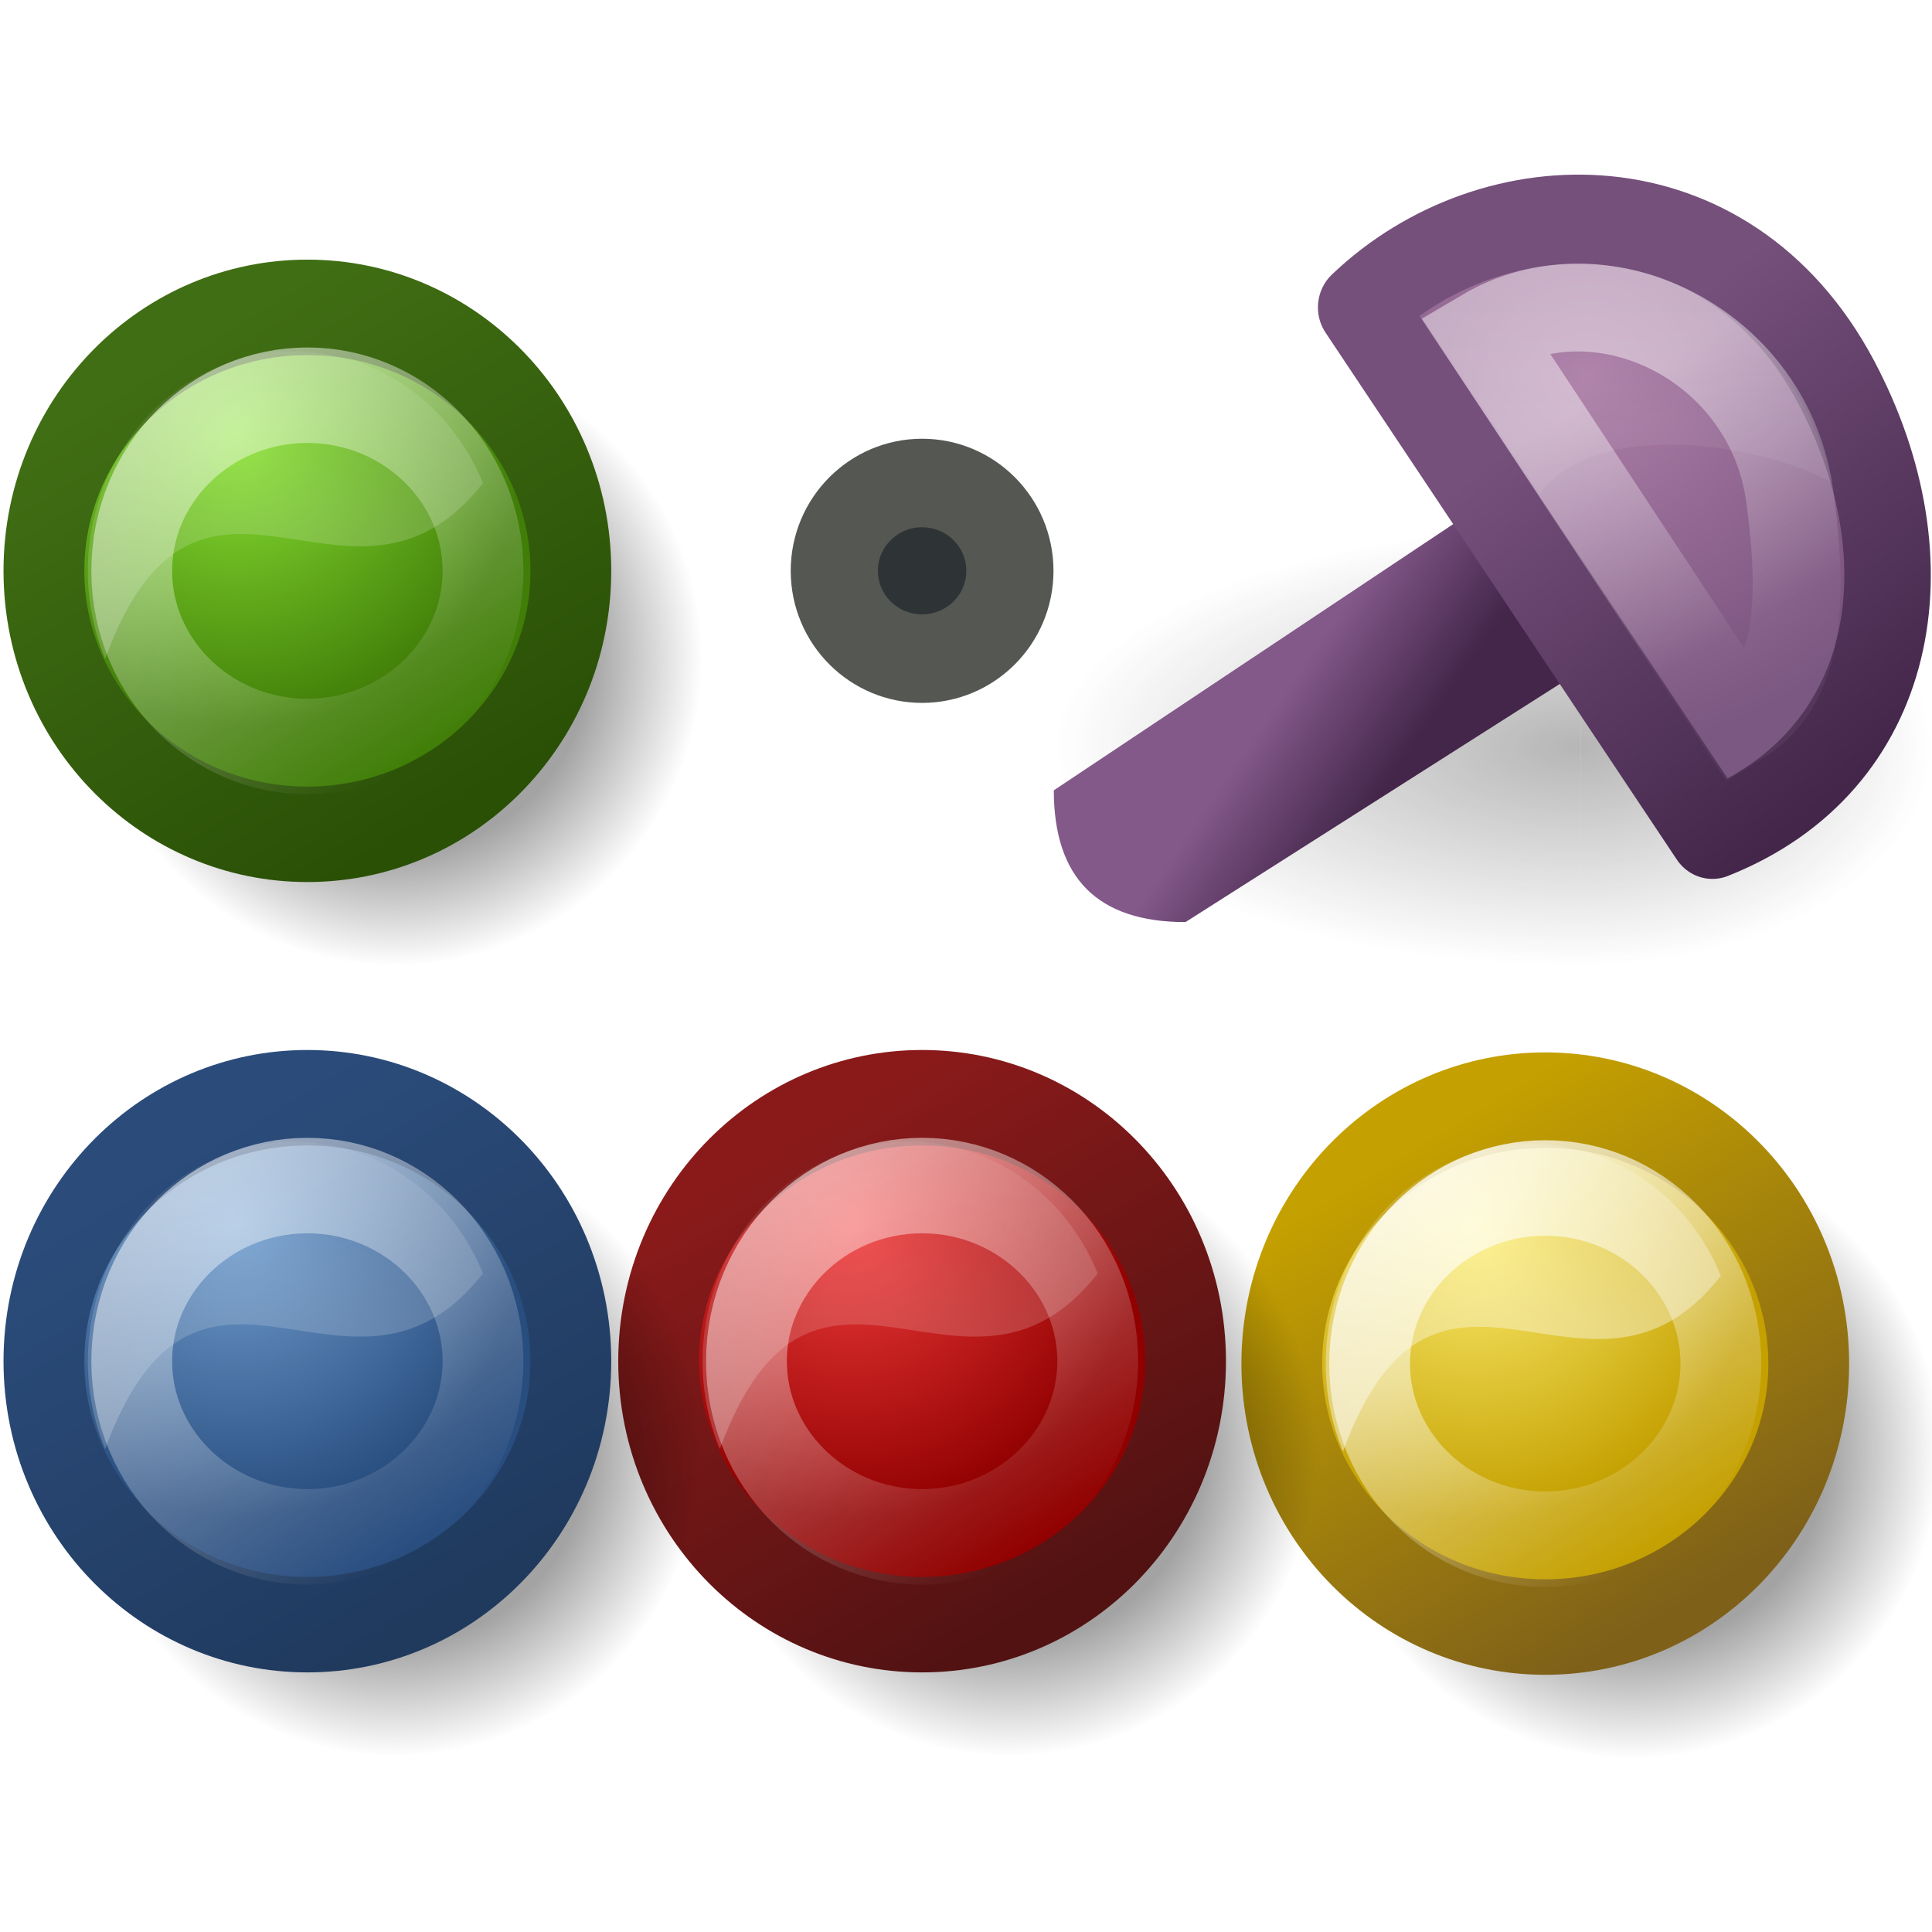
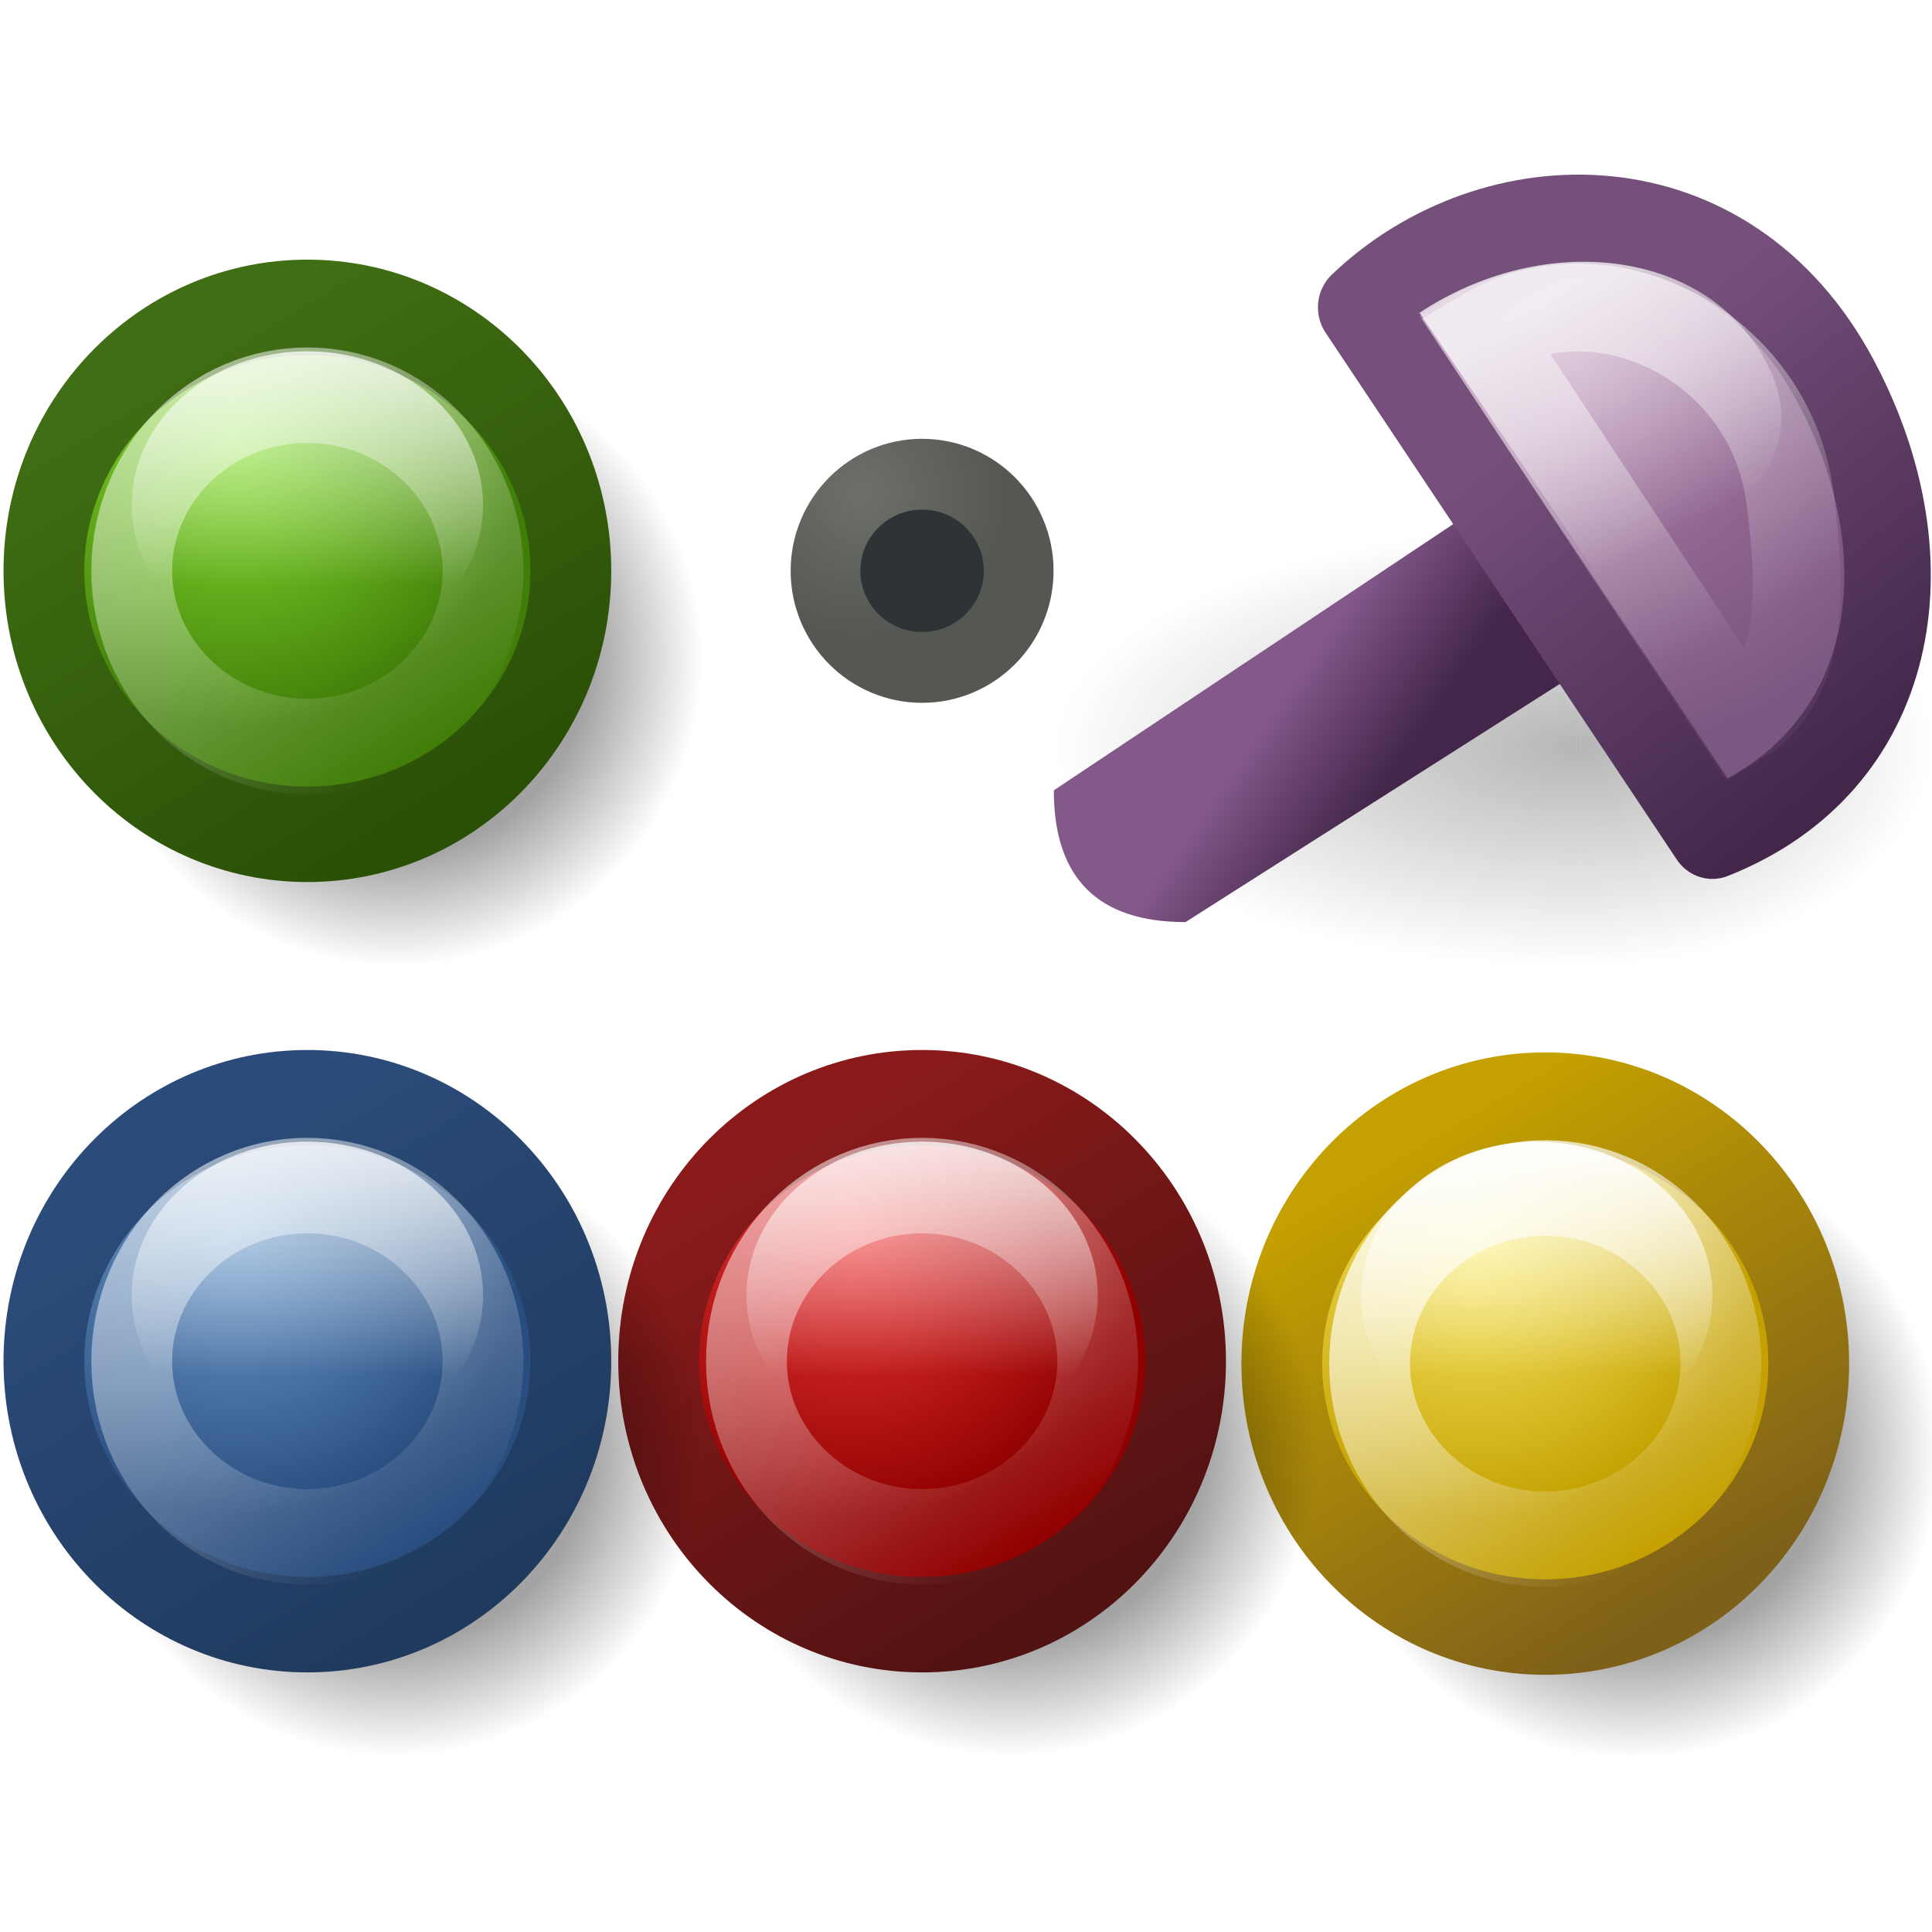
<svg xmlns="http://www.w3.org/2000/svg" xmlns:xlink="http://www.w3.org/1999/xlink" width="22" height="22" id="svg2" version="1.0">
  <defs id="defs4">
+     <linearGradient id="linearGradient6508">
+       <stop style="stop-color:#6d6f69;stop-opacity:1" offset="0" id="stop6510" />
+       <stop style="stop-color:#555753;stop-opacity:1" offset="1" id="stop6512" />
+     </linearGradient>
+     <radialGradient xlink:href="#linearGradient6508" id="radialGradient6996" gradientUnits="userSpaceOnUse" gradientTransform="matrix(1,0,0,0.9897171,0,0.1336774)" cx="28.199" cy="11.358" fx="28.199" fy="11.358" r="3.039" />
+     <linearGradient xlink:href="#linearGradient4154" id="linearGradient6506" gradientUnits="userSpaceOnUse" x1="16.5" y1="8.075" x2="16.5" y2="10.542" gradientTransform="matrix(0.7979259,-0.4236308,0.6581184,1.048215,-1.874883,2.474706)" />
+     <linearGradient xlink:href="#linearGradient4154" id="linearGradient6466" gradientUnits="userSpaceOnUse" x1="16.5" y1="7.5" x2="16.5" y2="10.542" />
    <linearGradient id="linearGradient3298">
      <stop style="stop-color:#83598a;stop-opacity:1" offset="0" id="stop3300" />
      <stop id="stop3304" offset="0.5" style="stop-color:#633f6a;stop-opacity:1;" />
      <stop style="stop-color:#43264a;stop-opacity:1" offset="1" id="stop3302" />
    </linearGradient>
    <linearGradient id="linearGradient3365">
      <stop style="stop-color:#000000;stop-opacity:1;" offset="0" id="stop3367" />
      <stop style="stop-color:#000000;stop-opacity:0;" offset="1" id="stop3369" />
    </linearGradient>
    <linearGradient id="linearGradient3283">
      <stop style="stop-color:#000000;stop-opacity:1;" offset="0" id="stop3285" />
      <stop id="stop3291" offset="0.63" style="stop-color:#000000;stop-opacity:1;" />
      <stop style="stop-color:#000000;stop-opacity:0;" offset="1" id="stop3287" />
    </linearGradient>
    <linearGradient id="linearGradient3276">
      <stop style="stop-color:#8ae234;stop-opacity:1" offset="0" id="stop3278" />
      <stop style="stop-color:#417e08;stop-opacity:1" offset="1" id="stop3280" />
    </linearGradient>
    <linearGradient id="linearGradient3270">
      <stop id="stop3272" offset="0" style="stop-color:#729fcf;stop-opacity:1;" />
      <stop id="stop3274" offset="1" style="stop-color:#284d7f;stop-opacity:1" />
    </linearGradient>
    <linearGradient id="linearGradient4508">
      <stop id="stop4510" offset="0" style="stop-color:#ffffff;stop-opacity:1;" />
      <stop id="stop4512" offset="1" style="stop-color:#ffffff;stop-opacity:0.102" />
    </linearGradient>
    <linearGradient id="linearGradient4400">
      <stop id="stop4402" offset="0" style="stop-color:#406e14;stop-opacity:1" />
      <stop id="stop4404" offset="1" style="stop-color:#2a5006;stop-opacity:1" />
    </linearGradient>
    <linearGradient id="linearGradient4372">
      <stop id="stop4374" offset="0" style="stop-color:#8a1a1a;stop-opacity:1" />
      <stop id="stop4376" offset="1" style="stop-color:#521212;stop-opacity:1" />
    </linearGradient>
    <linearGradient id="linearGradient4366">
      <stop id="stop4368" offset="0" style="stop-color:#f13c3c;stop-opacity:1" />
      <stop id="stop4370" offset="1" style="stop-color:#910000;stop-opacity:1" />
    </linearGradient>
    <linearGradient id="linearGradient4300">
      <stop id="stop4302" offset="0" style="stop-color:#c4a000;stop-opacity:1" />
      <stop id="stop4304" offset="1" style="stop-color:#7e6019;stop-opacity:1" />
    </linearGradient>
    <linearGradient id="linearGradient4294">
      <stop id="stop4296" offset="0" style="stop-color:#fdee71;stop-opacity:1" />
      <stop id="stop4298" offset="1" style="stop-color:#c4a000;stop-opacity:1" />
    </linearGradient>
    <linearGradient id="linearGradient4244">
      <stop id="stop4246" offset="0" style="stop-color:#75507b;stop-opacity:1" />
      <stop id="stop4248" offset="1" style="stop-color:#43264a;stop-opacity:1" />
    </linearGradient>
    <linearGradient id="linearGradient4238">
      <stop id="stop4240" offset="0" style="stop-color:#ad7fa8;stop-opacity:1" />
      <stop id="stop4242" offset="1" style="stop-color:#75507b;stop-opacity:1" />
    </linearGradient>
    <linearGradient id="linearGradient4186">
      <stop style="stop-color:#2b4c7b;stop-opacity:1;" offset="0" id="stop4188" />
      <stop style="stop-color:#203a5e;stop-opacity:1" offset="1" id="stop4190" />
    </linearGradient>
    <linearGradient id="linearGradient4154">
      <stop style="stop-color:#ffffff;stop-opacity:1;" offset="0" id="stop4156" />
      <stop style="stop-color:#ffffff;stop-opacity:0;" offset="1" id="stop4158" />
    </linearGradient>
    <radialGradient xlink:href="#linearGradient4238" id="radialGradient4444" cx="12.1" cy="28.613" fx="12.1" fy="28.613" r="7.038" gradientTransform="matrix(-0.4287714,-0.71427,0.7820557,-0.4160462,19.4434,53.43982)" gradientUnits="userSpaceOnUse" />
    <linearGradient xlink:href="#linearGradient4244" id="linearGradient4491" x1="12.165" y1="29.502" x2="3.62" y2="31.304" gradientUnits="userSpaceOnUse" gradientTransform="matrix(-0.4411825,-0.7076991,0.9030869,-0.4828794,16.02115,55.33227)" />
    <linearGradient xlink:href="#linearGradient4508" id="linearGradient4506" gradientUnits="userSpaceOnUse" x1="12.539" y1="28.092" x2="5.527" y2="28.016" gradientTransform="matrix(-0.2219441,-0.3836457,0.4543126,-0.2617704,7.867782,16.89547)" />
    <radialGradient xlink:href="#linearGradient3365" id="radialGradient3381" gradientUnits="userSpaceOnUse" gradientTransform="matrix(1,0,0,0.8461538,0,4.076923)" cx="9.5" cy="26.5" fx="9.5" fy="26.5" r="6.5" />
    <radialGradient xlink:href="#linearGradient3365" id="radialGradient3383" gradientUnits="userSpaceOnUse" gradientTransform="matrix(1,0,0,0.8461538,0,4.076923)" cx="9.5" cy="26.5" fx="9.5" fy="26.5" r="6.5" />
-     <linearGradient xlink:href="#linearGradient4154" id="linearGradient3395" x1="42.385" y1="9.711" x2="42.385" y2="7.404" gradientUnits="userSpaceOnUse" gradientTransform="matrix(0.7035656,0,0,0.6604352,-11.23939,-1.576623)" />
    <radialGradient xlink:href="#linearGradient4294" id="radialGradient4307" gradientUnits="userSpaceOnUse" gradientTransform="matrix(1,0,0,0.8591135,0,3.733492)" cx="7.749" cy="23.203" fx="7.749" fy="23.203" r="7.098" />
    <linearGradient xlink:href="#linearGradient4300" id="linearGradient4309" gradientUnits="userSpaceOnUse" x1="6.826" y1="21.663" x2="12.088" y2="31.969" />
    <linearGradient xlink:href="#linearGradient4154" id="linearGradient4311" gradientUnits="userSpaceOnUse" x1="3.976" y1="19.208" x2="11.577" y2="33.427" />
-     <linearGradient xlink:href="#linearGradient4154" id="linearGradient4313" gradientUnits="userSpaceOnUse" gradientTransform="matrix(0.5516828,-0.2563614,0.284558,0.694181,-5.535289,8.539964)" x1="9.311" y1="26.966" x2="11.225" y2="18.627" />
    <radialGradient xlink:href="#linearGradient3283" id="radialGradient4377" gradientUnits="userSpaceOnUse" gradientTransform="matrix(1,0,0,0.8461538,0,4.076923)" cx="9.5" cy="26.5" fx="9.5" fy="26.5" r="6.5" />
    <linearGradient xlink:href="#linearGradient3298" id="linearGradient4416" gradientUnits="userSpaceOnUse" gradientTransform="matrix(0.9823676,0,0,0.9939791,0.8307129,0.478066)" x1="48.453" y1="-9.833" x2="50.439" y2="-10.751" />
    <radialGradient xlink:href="#linearGradient3283" id="radialGradient4428" gradientUnits="userSpaceOnUse" gradientTransform="matrix(1,0,0,0.8461538,0,4.076923)" cx="9.5" cy="26.5" fx="9.5" fy="26.5" r="6.5" />
    <radialGradient xlink:href="#linearGradient4366" id="radialGradient4430" gradientUnits="userSpaceOnUse" gradientTransform="matrix(1,0,0,0.8591135,0,3.733492)" cx="7.749" cy="23.203" fx="7.749" fy="23.203" r="7.098" />
    <linearGradient xlink:href="#linearGradient4372" id="linearGradient4432" gradientUnits="userSpaceOnUse" x1="6.826" y1="21.663" x2="12.088" y2="31.969" />
    <linearGradient xlink:href="#linearGradient4154" id="linearGradient4434" gradientUnits="userSpaceOnUse" x1="3.976" y1="19.208" x2="11.577" y2="33.427" />
-     <linearGradient xlink:href="#linearGradient4154" id="linearGradient4436" gradientUnits="userSpaceOnUse" gradientTransform="matrix(0.5516828,-0.2563614,0.284558,0.694181,-5.535289,8.539964)" x1="9.311" y1="26.966" x2="11.225" y2="18.627" />
    <radialGradient xlink:href="#linearGradient3283" id="radialGradient4590" gradientUnits="userSpaceOnUse" gradientTransform="matrix(1,0,0,0.8461538,0,4.076923)" cx="9.5" cy="26.5" fx="9.5" fy="26.5" r="6.5" />
    <radialGradient xlink:href="#linearGradient3270" id="radialGradient4592" gradientUnits="userSpaceOnUse" gradientTransform="matrix(1,0,0,0.8591135,0,3.733492)" cx="7.749" cy="23.203" fx="7.749" fy="23.203" r="7.098" />
    <linearGradient xlink:href="#linearGradient4186" id="linearGradient4594" gradientUnits="userSpaceOnUse" x1="6.826" y1="21.663" x2="12.088" y2="31.969" />
    <linearGradient xlink:href="#linearGradient4154" id="linearGradient4596" gradientUnits="userSpaceOnUse" x1="3.976" y1="19.208" x2="11.577" y2="33.427" />
-     <linearGradient xlink:href="#linearGradient4154" id="linearGradient4598" gradientUnits="userSpaceOnUse" gradientTransform="matrix(0.5516828,-0.2563614,0.284558,0.694181,-5.535289,8.539964)" x1="9.311" y1="26.966" x2="11.225" y2="18.627" />
    <radialGradient xlink:href="#linearGradient3283" id="radialGradient4610" gradientUnits="userSpaceOnUse" gradientTransform="matrix(1,0,0,0.8461538,0,4.076923)" cx="9.5" cy="26.5" fx="9.5" fy="26.5" r="6.5" />
    <radialGradient xlink:href="#linearGradient3276" id="radialGradient4612" gradientUnits="userSpaceOnUse" gradientTransform="matrix(1,0,0,0.8591135,0,3.733492)" cx="7.749" cy="23.203" fx="7.749" fy="23.203" r="7.098" />
    <linearGradient xlink:href="#linearGradient4400" id="linearGradient4614" gradientUnits="userSpaceOnUse" x1="6.826" y1="21.663" x2="12.088" y2="31.969" />
    <linearGradient xlink:href="#linearGradient4154" id="linearGradient4616" gradientUnits="userSpaceOnUse" x1="3.976" y1="19.208" x2="11.577" y2="33.427" />
-     <linearGradient xlink:href="#linearGradient4154" id="linearGradient4618" gradientUnits="userSpaceOnUse" gradientTransform="matrix(0.5516828,-0.2563614,0.284558,0.694181,-5.535289,8.539964)" x1="9.311" y1="26.966" x2="11.225" y2="18.627" />
+     <linearGradient xlink:href="#linearGradient4154" id="linearGradient5784" gradientUnits="userSpaceOnUse" x1="16.5" y1="7.5" x2="16.5" y2="10.542" />
+     <linearGradient xlink:href="#linearGradient4154" id="linearGradient5788" gradientUnits="userSpaceOnUse" x1="16.5" y1="7.5" x2="16.5" y2="10.542" />
+     <linearGradient xlink:href="#linearGradient4154" id="linearGradient5792" gradientUnits="userSpaceOnUse" x1="16.5" y1="7.5" x2="16.5" y2="10.542" />
  </defs>
  <g id="layer1">
    <path transform="matrix(0.5384615,0,0,0.6363636,13.48068,-0.335907)" d="M 16 26.5 A 6.5 5.5 0 1 1  3,26.5 A 6.5 5.5 0 1 1  16 26.5 z" id="path4375" style="opacity:0.36;fill:url(#radialGradient4377);fill-opacity:1;stroke:none;stroke-width:1.196;stroke-linecap:square;stroke-linejoin:miter;stroke-miterlimit:4;stroke-dasharray:none;stroke-opacity:1" />
    <g id="g3377" transform="matrix(0.8791202,0,0,0.7149042,-25.91205,-4.37044)" style="opacity:0.824">
      <path style="opacity:0.35;fill:url(#radialGradient3381);fill-opacity:1;stroke:none;stroke-width:1.196;stroke-linecap:square;stroke-linejoin:miter;stroke-miterlimit:4;stroke-dasharray:none;stroke-opacity:1" id="path3353" d="M 16,26.5 A 6.5,5.5 0 1 1 3,26.5 L 9.5,26.5 z" transform="matrix(0,-0.5384615,0.8272729,0,28.02727,23.11538)" />
      <path style="opacity:0.35;fill:url(#radialGradient3383);fill-opacity:1;stroke:none;stroke-width:1.196;stroke-linecap:square;stroke-linejoin:miter;stroke-miterlimit:4;stroke-dasharray:none;stroke-opacity:1" id="path3373" d="M 16,26.5 A 6.5,5.5 0 1 1 3,26.5 L 9.5,26.5 z" transform="matrix(0,0.5384615,-1.24091,0,82.8341,12.88462)" />
    </g>
    <g id="g3137" transform="matrix(0.7159233,0,0,0.7389181,-8.158622,-20.02845)" style="fill:#ad7fa8;stroke:#5c3566;stroke-width:1.375">
      <path transform="matrix(0.4975798,0.8674182,-0.8646213,0.5024241,0,0)" style="fill:url(#linearGradient4416);fill-opacity:1;stroke:none;stroke-width:1.375;stroke-linecap:square;stroke-linejoin:round;stroke-miterlimit:4;stroke-dasharray:none;stroke-opacity:1" d="M 50.687,-14.705 L 50.922,-5.684 C 50.221,-4.473 49.285,-4.204 48.114,-4.877 L 47.645,-14.84 L 50.687,-14.705 z " id="rect3135" />
      <path style="fill:url(#radialGradient4444);fill-opacity:1;stroke:url(#linearGradient4491);stroke-width:1.375;stroke-linecap:square;stroke-linejoin:round;stroke-miterlimit:4;stroke-dasharray:none;stroke-opacity:1" d="M 33.046,31.842 C 35.142,29.901 38.868,29.837 40.598,32.988 C 42.121,35.763 41.558,38.839 38.633,39.962 L 33.046,31.842 z " id="path3133" />
    </g>
    <path style="opacity:0.444;fill:none;fill-opacity:1;stroke:url(#linearGradient4506);stroke-width:1;stroke-linecap:square;stroke-linejoin:miter;stroke-miterlimit:4;stroke-opacity:1" d="M 19.81,8.211 L 16.897,3.792 C 18.252,2.99 20.148,3.93 20.381,5.653 C 20.545,6.871 20.49,7.795 19.81,8.211 z " id="path4499" />
-     <path style="opacity:0.06;fill:url(#linearGradient3395);fill-opacity:1;stroke:none;stroke-width:1;stroke-linecap:square;stroke-linejoin:miter;stroke-miterlimit:4;stroke-opacity:1" d="M 17.534,5.625 L 16.22,3.619 C 17.921,2.46 20.36,3.238 20.863,5.496 C 20.039,5.04 18.153,4.757 17.534,5.625 z " id="path3385" />
-     <path style="opacity:1;fill:#2e3436;fill-opacity:1;stroke:#555753;stroke-width:2.016;stroke-linecap:square;stroke-linejoin:miter;stroke-miterlimit:4;stroke-dasharray:none;stroke-opacity:1" id="path3295" d="M 31.5 13 A 2.031 2 0 1 1  27.438,13 A 2.031 2 0 1 1  31.5 13 z" transform="matrix(0.4923075,0,0,0.4999998,-4.007687,2.9007918e-6)" />
    <g id="g4299" transform="matrix(0.6000654,0,0,0.6000516,13.0959,0.8263737)">
      <path transform="matrix(0.7692004,0,0,0.9090655,0.1923986,0.4096247)" d="M 16 26.5 A 6.5 5.5 0 1 1  3,26.5 A 6.5 5.5 0 1 1  16 26.5 z" id="path4301" style="opacity:1;fill:url(#radialGradient4307);fill-opacity:1;stroke:url(#linearGradient4309);stroke-width:1.993;stroke-linecap:square;stroke-linejoin:miter;stroke-miterlimit:4;stroke-dasharray:none;stroke-opacity:1" />
      <path transform="matrix(0.5127647,0,0,0.6060083,2.62819,8.440932)" d="M 16 26.5 A 6.5 5.5 0 1 1  3,26.5 A 6.5 5.5 0 1 1  16 26.5 z" id="path4303" style="opacity:0.888;fill:none;fill-opacity:1;stroke:url(#linearGradient4311);stroke-width:2.99;stroke-linecap:square;stroke-linejoin:miter;stroke-miterlimit:4;stroke-dasharray:none;stroke-opacity:1" />
-       <path id="path4305" d="M 10.832,22.834 C 8.341,26.012 5.456,21.289 3.661,26.167 C 2.797,24.059 3.702,21.602 5.681,20.682 C 7.661,19.763 9.969,20.726 10.832,22.834 z " style="opacity:0.444;fill:url(#linearGradient4313);fill-opacity:1;stroke:none;stroke-width:1.196;stroke-linecap:square;stroke-linejoin:miter;stroke-miterlimit:4;stroke-opacity:1" />
    </g>
    <path transform="matrix(0.5384615,0,0,0.6363636,6.384616,-0.3632871)" d="M 16 26.5 A 6.5 5.5 0 1 1  3,26.5 A 6.5 5.5 0 1 1  16 26.5 z" id="path4418" style="opacity:0.36;fill:url(#radialGradient4428);fill-opacity:1;stroke:none;stroke-width:1.196;stroke-linecap:square;stroke-linejoin:miter;stroke-miterlimit:4;stroke-dasharray:none;stroke-opacity:1" />
    <g id="g4420" transform="matrix(0.6000654,0,0,0.6000516,5.999838,0.7989936)">
      <path transform="matrix(0.7692004,0,0,0.9090655,0.1923986,0.4096247)" d="M 16 26.5 A 6.5 5.5 0 1 1  3,26.5 A 6.5 5.5 0 1 1  16 26.5 z" id="path4422" style="opacity:1;fill:url(#radialGradient4430);fill-opacity:1;stroke:url(#linearGradient4432);stroke-width:1.993;stroke-linecap:square;stroke-linejoin:miter;stroke-miterlimit:4;stroke-dasharray:none;stroke-opacity:1" />
      <path transform="matrix(0.5127647,0,0,0.6060083,2.62819,8.440932)" d="M 16 26.5 A 6.5 5.5 0 1 1  3,26.5 A 6.5 5.5 0 1 1  16 26.5 z" id="path4424" style="opacity:0.6;fill:none;fill-opacity:1;stroke:url(#linearGradient4434);stroke-width:2.99;stroke-linecap:square;stroke-linejoin:miter;stroke-miterlimit:4;stroke-dasharray:none;stroke-opacity:1" />
-       <path id="path4426" d="M 10.832,22.834 C 8.341,26.012 5.456,21.289 3.661,26.167 C 2.797,24.059 3.702,21.602 5.681,20.682 C 7.661,19.763 9.969,20.726 10.832,22.834 z " style="opacity:0.2;fill:url(#linearGradient4436);fill-opacity:1;stroke:none;stroke-width:1.196;stroke-linecap:square;stroke-linejoin:miter;stroke-miterlimit:4;stroke-opacity:1" />
    </g>
    <path transform="matrix(0.5384615,0,0,0.6363636,-0.615384,-0.3632866)" d="M 16 26.5 A 6.5 5.5 0 1 1  3,26.5 A 6.5 5.5 0 1 1  16 26.5 z" id="path4580" style="opacity:0.36;fill:url(#radialGradient4590);fill-opacity:1;stroke:none;stroke-width:1.196;stroke-linecap:square;stroke-linejoin:miter;stroke-miterlimit:4;stroke-dasharray:none;stroke-opacity:1" />
    <g id="g4582" transform="matrix(0.6000654,0,0,0.6000516,-1.000162,0.7989936)">
      <path transform="matrix(0.7692004,0,0,0.9090655,0.1923986,0.4096247)" d="M 16 26.5 A 6.5 5.5 0 1 1  3,26.5 A 6.5 5.5 0 1 1  16 26.5 z" id="path4584" style="opacity:1;fill:url(#radialGradient4592);fill-opacity:1;stroke:url(#linearGradient4594);stroke-width:1.993;stroke-linecap:square;stroke-linejoin:miter;stroke-miterlimit:4;stroke-dasharray:none;stroke-opacity:1" />
      <path transform="matrix(0.5127647,0,0,0.6060083,2.62819,8.440932)" d="M 16 26.5 A 6.5 5.5 0 1 1  3,26.5 A 6.5 5.5 0 1 1  16 26.5 z" id="path4586" style="opacity:0.6;fill:none;fill-opacity:1;stroke:url(#linearGradient4596);stroke-width:2.99;stroke-linecap:square;stroke-linejoin:miter;stroke-miterlimit:4;stroke-dasharray:none;stroke-opacity:1" />
-       <path id="path4588" d="M 10.832,22.834 C 8.341,26.012 5.456,21.289 3.661,26.167 C 2.797,24.059 3.702,21.602 5.681,20.682 C 7.661,19.763 9.969,20.726 10.832,22.834 z " style="opacity:0.2;fill:url(#linearGradient4598);fill-opacity:1;stroke:none;stroke-width:1.196;stroke-linecap:square;stroke-linejoin:miter;stroke-miterlimit:4;stroke-opacity:1" />
    </g>
    <path transform="matrix(0.5384615,0,0,0.6363636,-0.615384,-9.363287)" d="M 16 26.5 A 6.5 5.5 0 1 1  3,26.5 A 6.5 5.5 0 1 1  16 26.5 z" id="path4600" style="opacity:0.36;fill:url(#radialGradient4610);fill-opacity:1;stroke:none;stroke-width:1.196;stroke-linecap:square;stroke-linejoin:miter;stroke-miterlimit:4;stroke-dasharray:none;stroke-opacity:1" />
    <g id="g4602" transform="matrix(0.6000654,0,0,0.6000516,-1.000162,-8.201006)">
      <path transform="matrix(0.7692004,0,0,0.9090655,0.1923986,0.4096247)" d="M 16 26.5 A 6.5 5.5 0 1 1  3,26.5 A 6.5 5.5 0 1 1  16 26.5 z" id="path4604" style="opacity:1;fill:url(#radialGradient4612);fill-opacity:1;stroke:url(#linearGradient4614);stroke-width:1.993;stroke-linecap:square;stroke-linejoin:miter;stroke-miterlimit:4;stroke-dasharray:none;stroke-opacity:1" />
      <path transform="matrix(0.5127647,0,0,0.6060083,2.62819,8.440932)" d="M 16 26.5 A 6.5 5.5 0 1 1  3,26.5 A 6.5 5.5 0 1 1  16 26.5 z" id="path4606" style="opacity:0.6;fill:none;fill-opacity:1;stroke:url(#linearGradient4616);stroke-width:2.99;stroke-linecap:square;stroke-linejoin:miter;stroke-miterlimit:4;stroke-dasharray:none;stroke-opacity:1" />
-       <path id="path4608" d="M 10.832,22.834 C 8.341,26.012 5.456,21.289 3.661,26.167 C 2.797,24.059 3.702,21.602 5.681,20.682 C 7.661,19.763 9.969,20.726 10.832,22.834 z " style="opacity:0.2;fill:url(#linearGradient4618);fill-opacity:1;stroke:none;stroke-width:1.196;stroke-linecap:square;stroke-linejoin:miter;stroke-miterlimit:4;stroke-opacity:1" />
    </g>
+     <path style="opacity:0.75;fill:url(#linearGradient6466);fill-opacity:1;stroke:none;stroke-width:1;stroke-linecap:round;stroke-linejoin:round;stroke-miterlimit:4;stroke-dasharray:none;stroke-opacity:1" id="path5486" d="M 19.929 9.5 A 3.429 2 0 1 1  13.071,9.5 A 3.429 2 0 1 1  19.929 9.5 z" transform="matrix(0.5833335,0,0,0.875,-6.125003,-2.5625)" />
+     <path style="opacity:0.75;fill:url(#linearGradient5784);fill-opacity:1;stroke:none;stroke-width:1;stroke-linecap:round;stroke-linejoin:round;stroke-miterlimit:4;stroke-dasharray:none;stroke-opacity:1" id="path5782" d="M 19.929 9.5 A 3.429 2 0 1 1  13.071,9.5 A 3.429 2 0 1 1  19.929 9.5 z" transform="matrix(0.5833335,0,0,0.875,-6.125002,6.4375)" />
+     <path style="opacity:0.75;fill:url(#linearGradient5788);fill-opacity:1;stroke:none;stroke-width:1;stroke-linecap:round;stroke-linejoin:round;stroke-miterlimit:4;stroke-dasharray:none;stroke-opacity:1" id="path5786" d="M 19.929 9.5 A 3.429 2 0 1 1  13.071,9.5 A 3.429 2 0 1 1  19.929 9.5 z" transform="matrix(0.5833335,0,0,0.875,0.8749967,6.4375)" />
+     <path style="opacity:0.941;fill:url(#linearGradient5792);fill-opacity:1;stroke:none;stroke-width:1;stroke-linecap:round;stroke-linejoin:round;stroke-miterlimit:4;stroke-dasharray:none;stroke-opacity:1" id="path5790" d="M 19.929 9.5 A 3.429 2 0 1 1  13.071,9.5 A 3.429 2 0 1 1  19.929 9.5 z" transform="matrix(0.5833335,0,0,0.875,7.874997,6.4375)" />
+     <path style="opacity:0.75;fill:url(#linearGradient6506);fill-opacity:1;stroke:none;stroke-width:1;stroke-linecap:round;stroke-linejoin:round;stroke-miterlimit:4;stroke-opacity:1" d="M 20.031,3.984 C 20.758,5.141 19.843,5.953 18.332,6.755 L 16.164,3.562 C 17.541,2.65 19.305,2.827 20.031,3.984 z " id="path6500" />
+     <path style="opacity:1;fill:#2e3436;fill-opacity:1;stroke:url(#radialGradient6996);stroke-width:1.466;stroke-linecap:square;stroke-linejoin:miter;stroke-miterlimit:4;stroke-dasharray:none;stroke-opacity:1" id="path3181" d="M 31.5 13 A 2.031 2 0 1 1  27.438,13 A 2.031 2 0 1 1  31.5 13 z" transform="matrix(0.5415385,0,0,0.55,-5.458463,-0.65)" />
  </g>
</svg>
